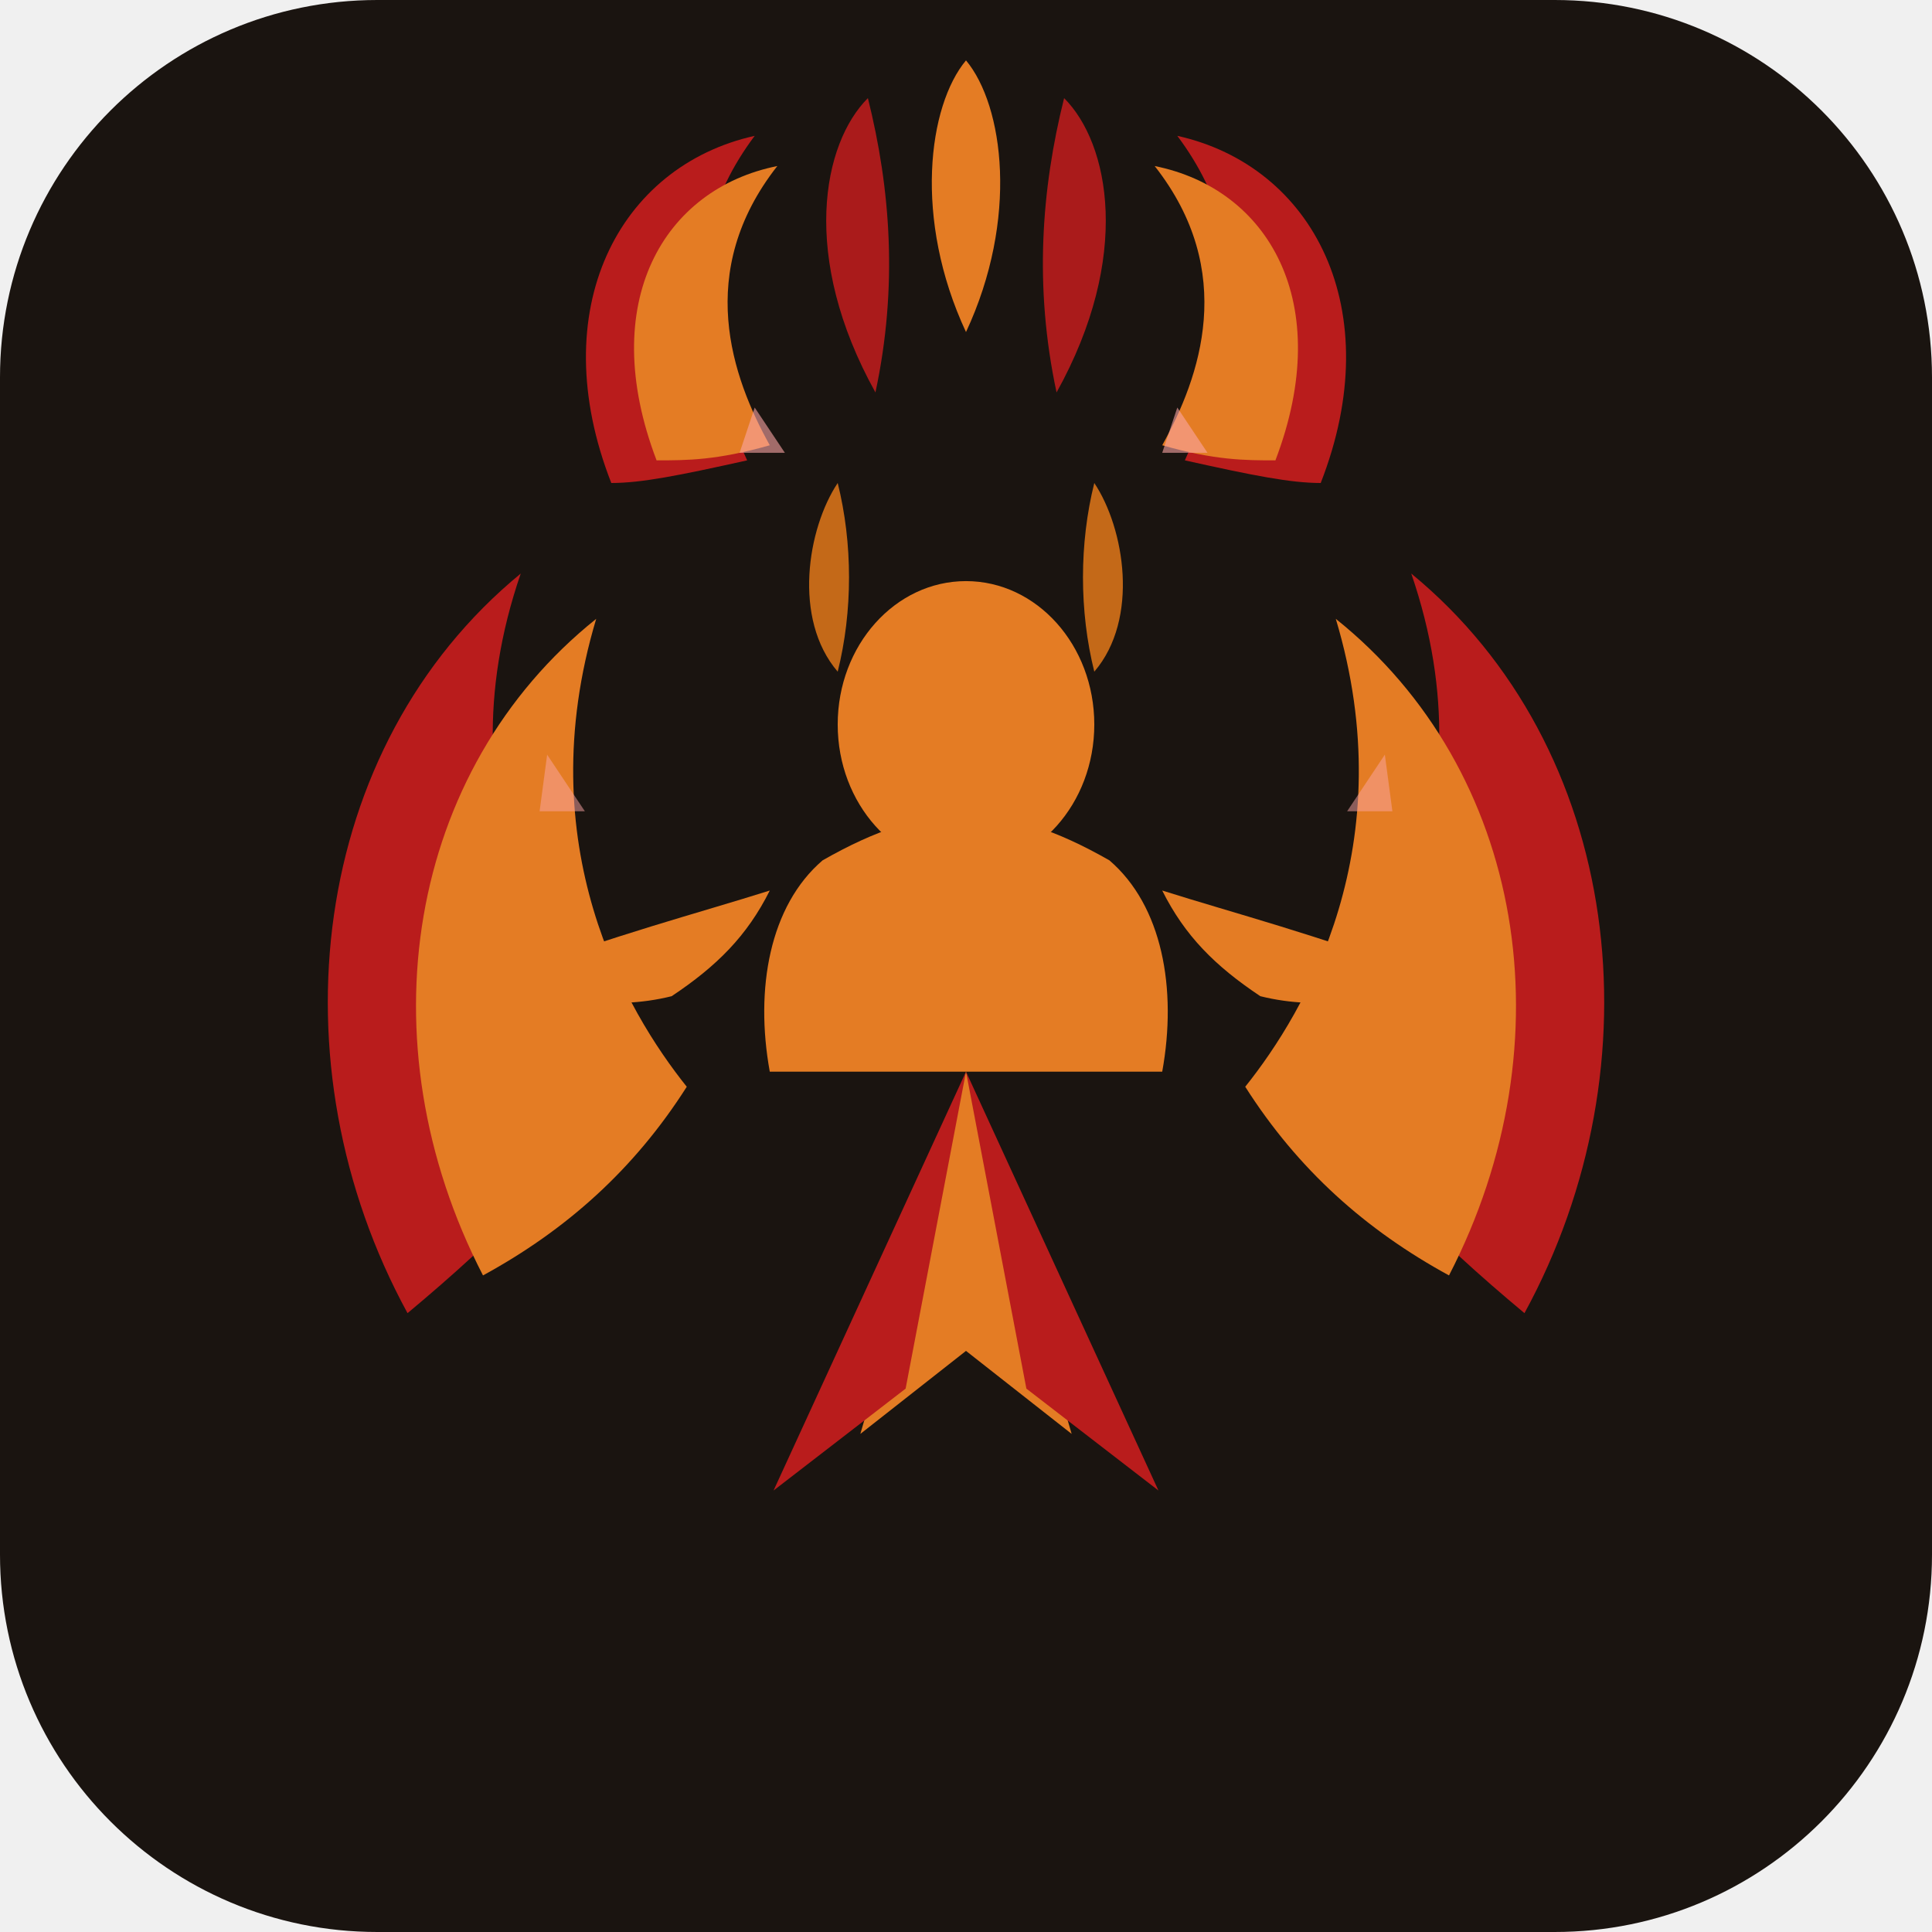
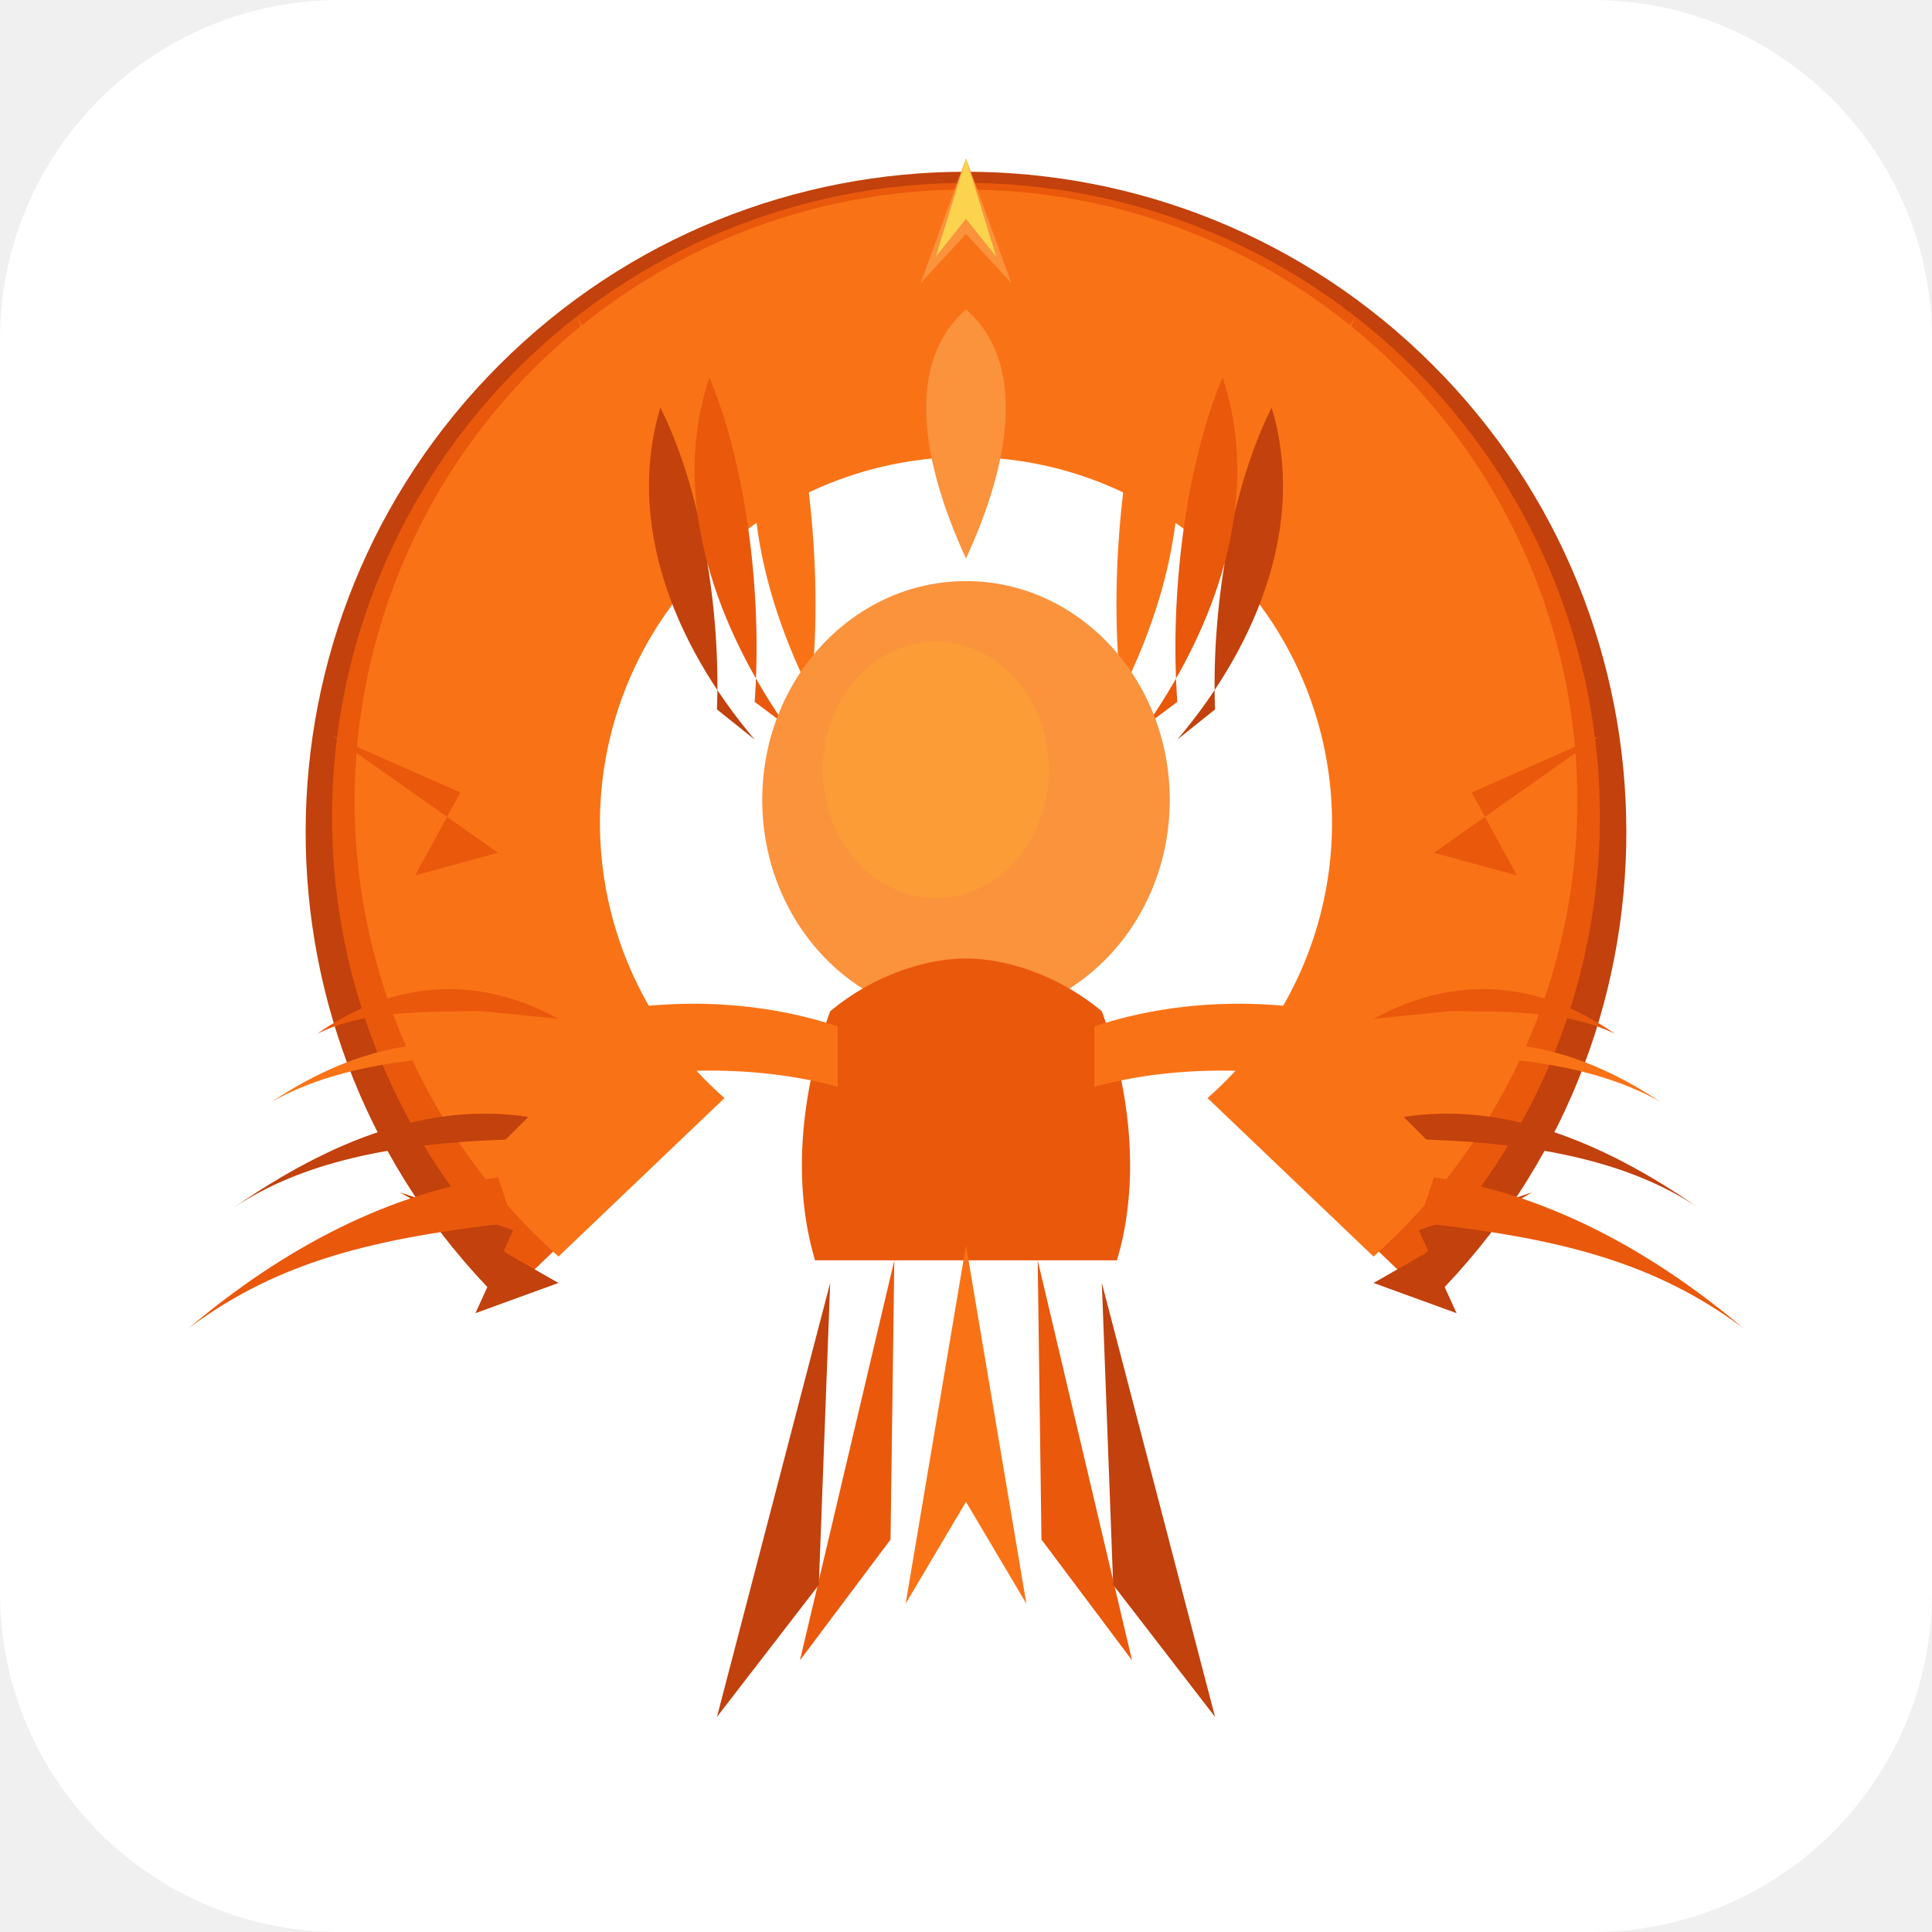
<svg xmlns="http://www.w3.org/2000/svg" viewBox="0 0 512 512">
-   <rect width="512" height="512" rx="100" fill="#1a1410" />
-   <path d="M108 348 C72 282 82 198 138 152 C116 216 148 262 168 284 C152 308 132 328 108 348Z" fill="#b91c1c" />
-   <path d="M128 338 C96 276 108 204 158 164 C140 224 166 268 182 288 C168 310 150 326 128 338Z" fill="#e47c24" />
-   <path d="M404 348 C440 282 430 198 374 152 C396 216 364 262 344 284 C360 308 380 328 404 348Z" fill="#b91c1c" />
-   <path d="M384 338 C416 276 404 204 354 164 C372 224 346 268 330 288 C344 310 362 326 384 338Z" fill="#e47c24" />
-   <path d="M162 128 C144 82 164 44 200 36 C176 68 188 100 198 122 C180 126 170 128 162 128Z" fill="#b91c1c" />
-   <path d="M174 122 C158 80 176 50 206 44 C184 72 194 100 204 118 C190 122 182 122 174 122Z" fill="#e47c24" />
-   <path d="M350 128 C368 82 348 44 312 36 C336 68 324 100 314 122 C332 126 342 128 350 128Z" fill="#b91c1c" />
-   <path d="M338 122 C354 80 336 50 306 44 C328 72 318 100 308 118 C322 122 330 122 338 122Z" fill="#e47c24" />
-   <path d="M256 88 C242 58 246 28 256 16 C266 28 270 58 256 88Z" fill="#e47c24" />
-   <path d="M232 104 C212 68 218 38 230 26 C236 50 238 76 232 104Z" fill="#b91c1c" opacity=".9" />
-   <path d="M280 104 C300 68 294 38 282 26 C276 50 274 76 280 104Z" fill="#b91c1c" opacity=".9" />
-   <ellipse cx="256" cy="192" rx="34" ry="38" fill="#e47c24" />
-   <path d="M222 178 C210 164 214 140 222 128 C226 144 226 162 222 178Z" fill="#c46918" />
-   <path d="M290 178 C302 164 298 140 290 128 C286 144 286 162 290 178Z" fill="#c46918" />
-   <path d="M218 228 C204 240 200 262 204 284 L308 284 C312 262 308 240 294 228 C280 220 268 216 256 216 C244 216 232 220 218 228Z" fill="#e47c24" />
-   <path d="M204 236 C185 242 162 248 136 258 C145 265 162 268 178 264 C190 256 198 248 204 236Z" fill="#e47c24" />
-   <path d="M308 236 C327 242 350 248 376 258 C367 265 350 268 334 264 C322 256 314 248 308 236Z" fill="#e47c24" />
-   <path d="M256 284 L228 380 L256 358 L284 380 Z" fill="#e47c24" />
-   <path d="M256 284 L205 395 L240 368 Z" fill="#b91c1c" />
-   <path d="M256 284 L307 395 L272 368 Z" fill="#b91c1c" />
-   <polygon points="200,108 208,120 196,120" fill="#fca5a5" opacity=".6" />
-   <polygon points="312,108 320,120 308,120" fill="#fca5a5" opacity=".6" />
-   <polygon points="145,200 155,215 143,215" fill="#fca5a5" opacity=".5" />
-   <polygon points="367,200 357,215 369,215" fill="#fca5a5" opacity=".5" />
+   <rect width="512" height="512" rx="90" fill="#ffffff" />
+   <path d="M380 344 A175 175 0 1 0 132 344 L178 298 A110 110 0 1 1 334 298 Z" fill="#c2410c" />
+   <path d="M372 338 A168 168 0 1 0 140 338 L186 294 A103 103 0 1 1 326 294 Z" fill="#ea580c" />
+   <path d="M364 333 A162 162 0 1 0 148 333 L192 291 A97 97 0 1 1 320 291 Z" fill="#f97316" />
+   <path d="M256 42 L244 75 L256 62 L268 75 Z" fill="#fb923c" />
+   <path d="M256 42 L248 68 L256 58 L264 68 Z" fill="#fcd34d" />
+   <path d="M153 84 L165 118 L182 100 L176 126 Z" fill="#f97316" />
+   <path d="M359 84 L347 118 L330 100 L336 126 Z" fill="#f97316" />
+   <path d="M88 195 L122 210 L110 232 L132 226 Z" fill="#ea580c" />
+   <path d="M424 195 L390 210 L402 232 L380 226 Z" fill="#ea580c" />
+   <path d="M106 316 L136 326 L126 348 L148 340 Z" fill="#c2410c" />
+   <path d="M406 316 L376 326 L386 348 L364 340 Z" fill="#c2410c" />
+   <path d="M200 196 C178 170 166 138 175 108 C186 130 191 162 190 188 Z" fill="#c2410c" />
+   <path d="M208 192 C188 163 178 130 188 100 C198 124 202 158 200 186 Z" fill="#ea580c" />
+   <path d="M216 186 C200 155 194 122 206 92 C215 118 218 155 215 182 Z" fill="#f97316" />
+   <path d="M312 196 C334 170 346 138 337 108 C326 130 321 162 322 188 Z" fill="#c2410c" />
+   <path d="M304 192 C324 163 334 130 324 100 C314 124 310 158 312 186 Z" fill="#ea580c" />
+   <path d="M296 186 C312 155 318 122 306 92 C297 118 294 155 297 182 Z" fill="#f97316" />
+   <path d="M256 148 C244 122 240 96 256 82 C272 96 268 122 256 148 Z" fill="#fb923c" />
+   <ellipse cx="256" cy="212" rx="54" ry="58" fill="#fb923c" />
+   <ellipse cx="248" cy="204" rx="30" ry="34" fill="#fbbf24" opacity="0.22" />
+   <path d="M220 268 C212 290 210 314 216 334 L296 334 C302 314 300 290 292 268 C280 258 266 254 256 254 C246 254 232 258 220 268 Z" fill="#ea580c" />
+   <path d="M222 272 C198 264 170 264 144 272 L146 290 C172 282 200 282 222 288 Z" fill="#f97316" />
+   <path d="M148 270 C126 258 104 260 84 274 C96 268 112 268 128 268 Z" fill="#ea580c" />
+   <path d="M144 282 C120 272 96 276 72 292 C86 284 106 280 128 280 Z" fill="#f97316" />
+   <path d="M140 296 C114 292 88 302 62 320 C80 308 104 303 134 302 Z" fill="#c2410c" />
+   <path d="M132 312 C104 316 76 330 50 352 C74 334 100 328 136 324 Z" fill="#ea580c" />
+   <path d="M290 272 C314 264 342 264 368 272 L366 290 C340 282 312 282 290 288 Z" fill="#f97316" />
+   <path d="M364 270 C386 258 408 260 428 274 C416 268 400 268 384 268 Z" fill="#ea580c" />
+   <path d="M368 282 C392 272 416 276 440 292 C426 284 406 280 384 280 Z" fill="#f97316" />
+   <path d="M372 296 C398 292 424 302 450 320 C432 308 408 303 378 302 Z" fill="#c2410c" />
+   <path d="M380 312 C408 316 436 330 462 352 C438 334 412 328 376 324 Z" fill="#ea580c" />
+   <path d="M256 330 L240 425 L256 398 L272 425 Z" fill="#f97316" />
+   <path d="M237 334 L212 440 L236 408 Z" fill="#ea580c" />
+   <path d="M275 334 L300 440 L276 408 Z" fill="#ea580c" />
+   <path d="M220 340 L190 455 L217 420 Z" fill="#c2410c" />
+   <path d="M292 340 L322 455 L295 420 Z" fill="#c2410c" />
</svg>
